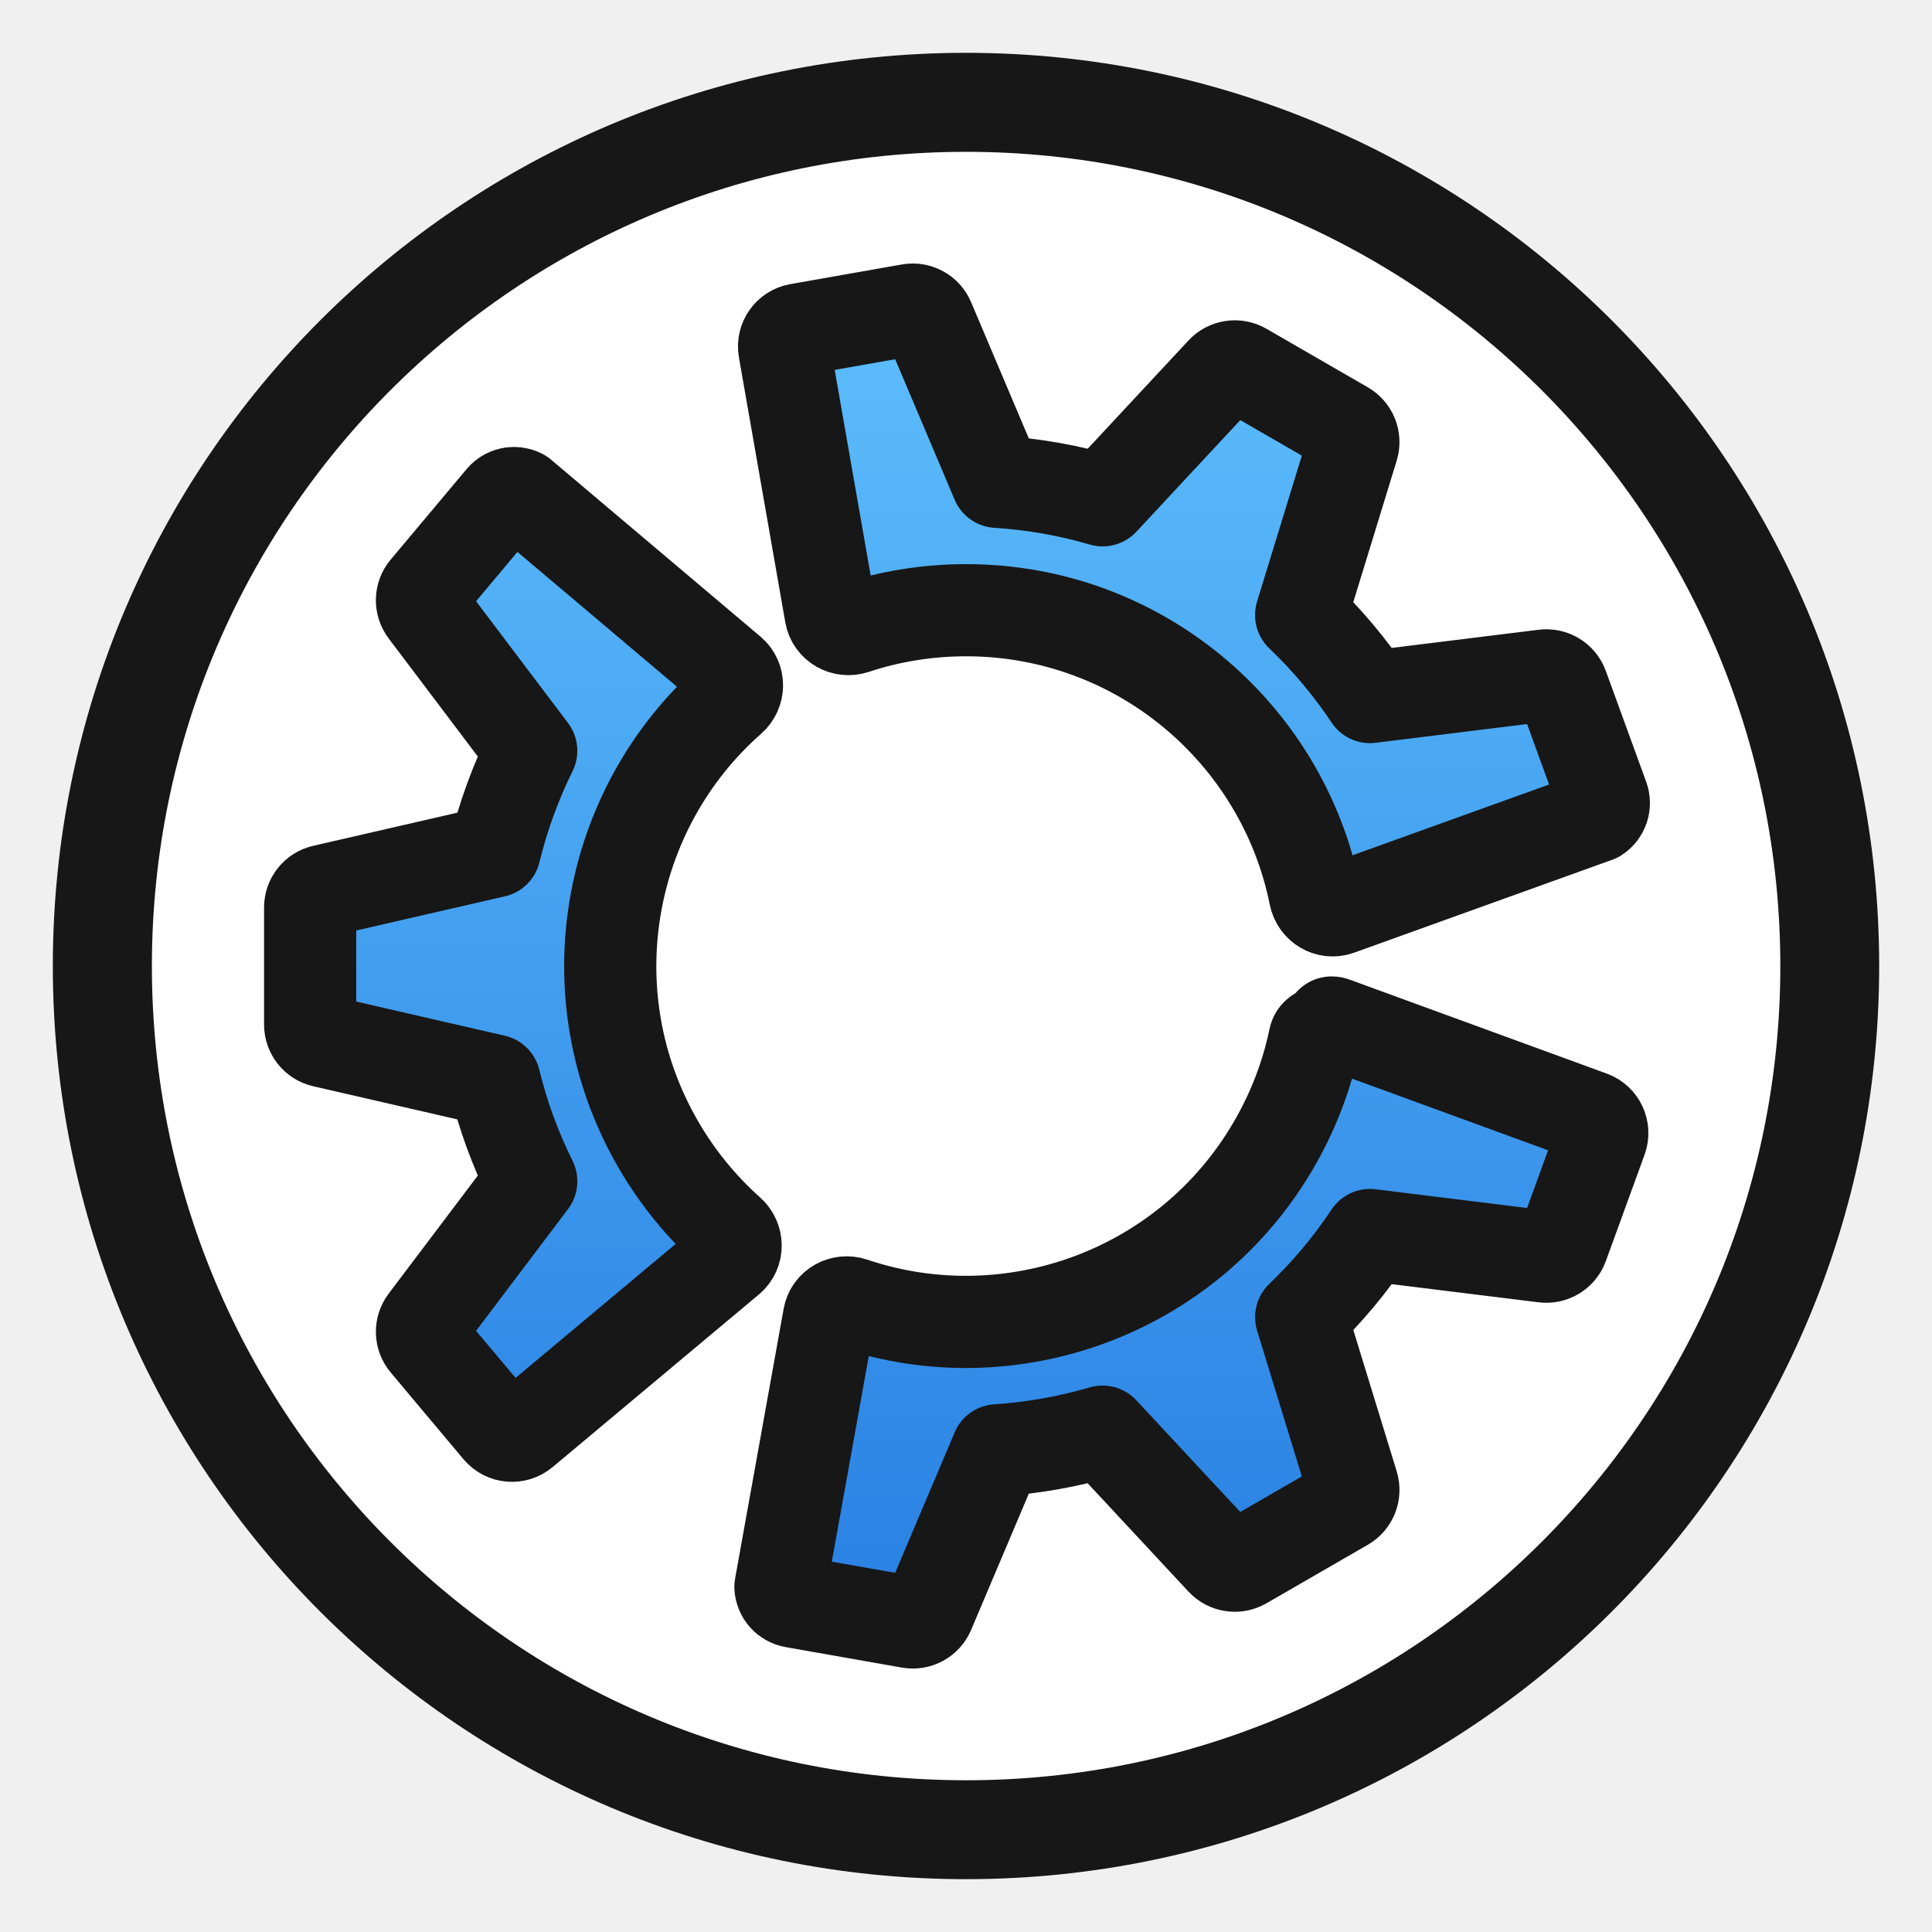
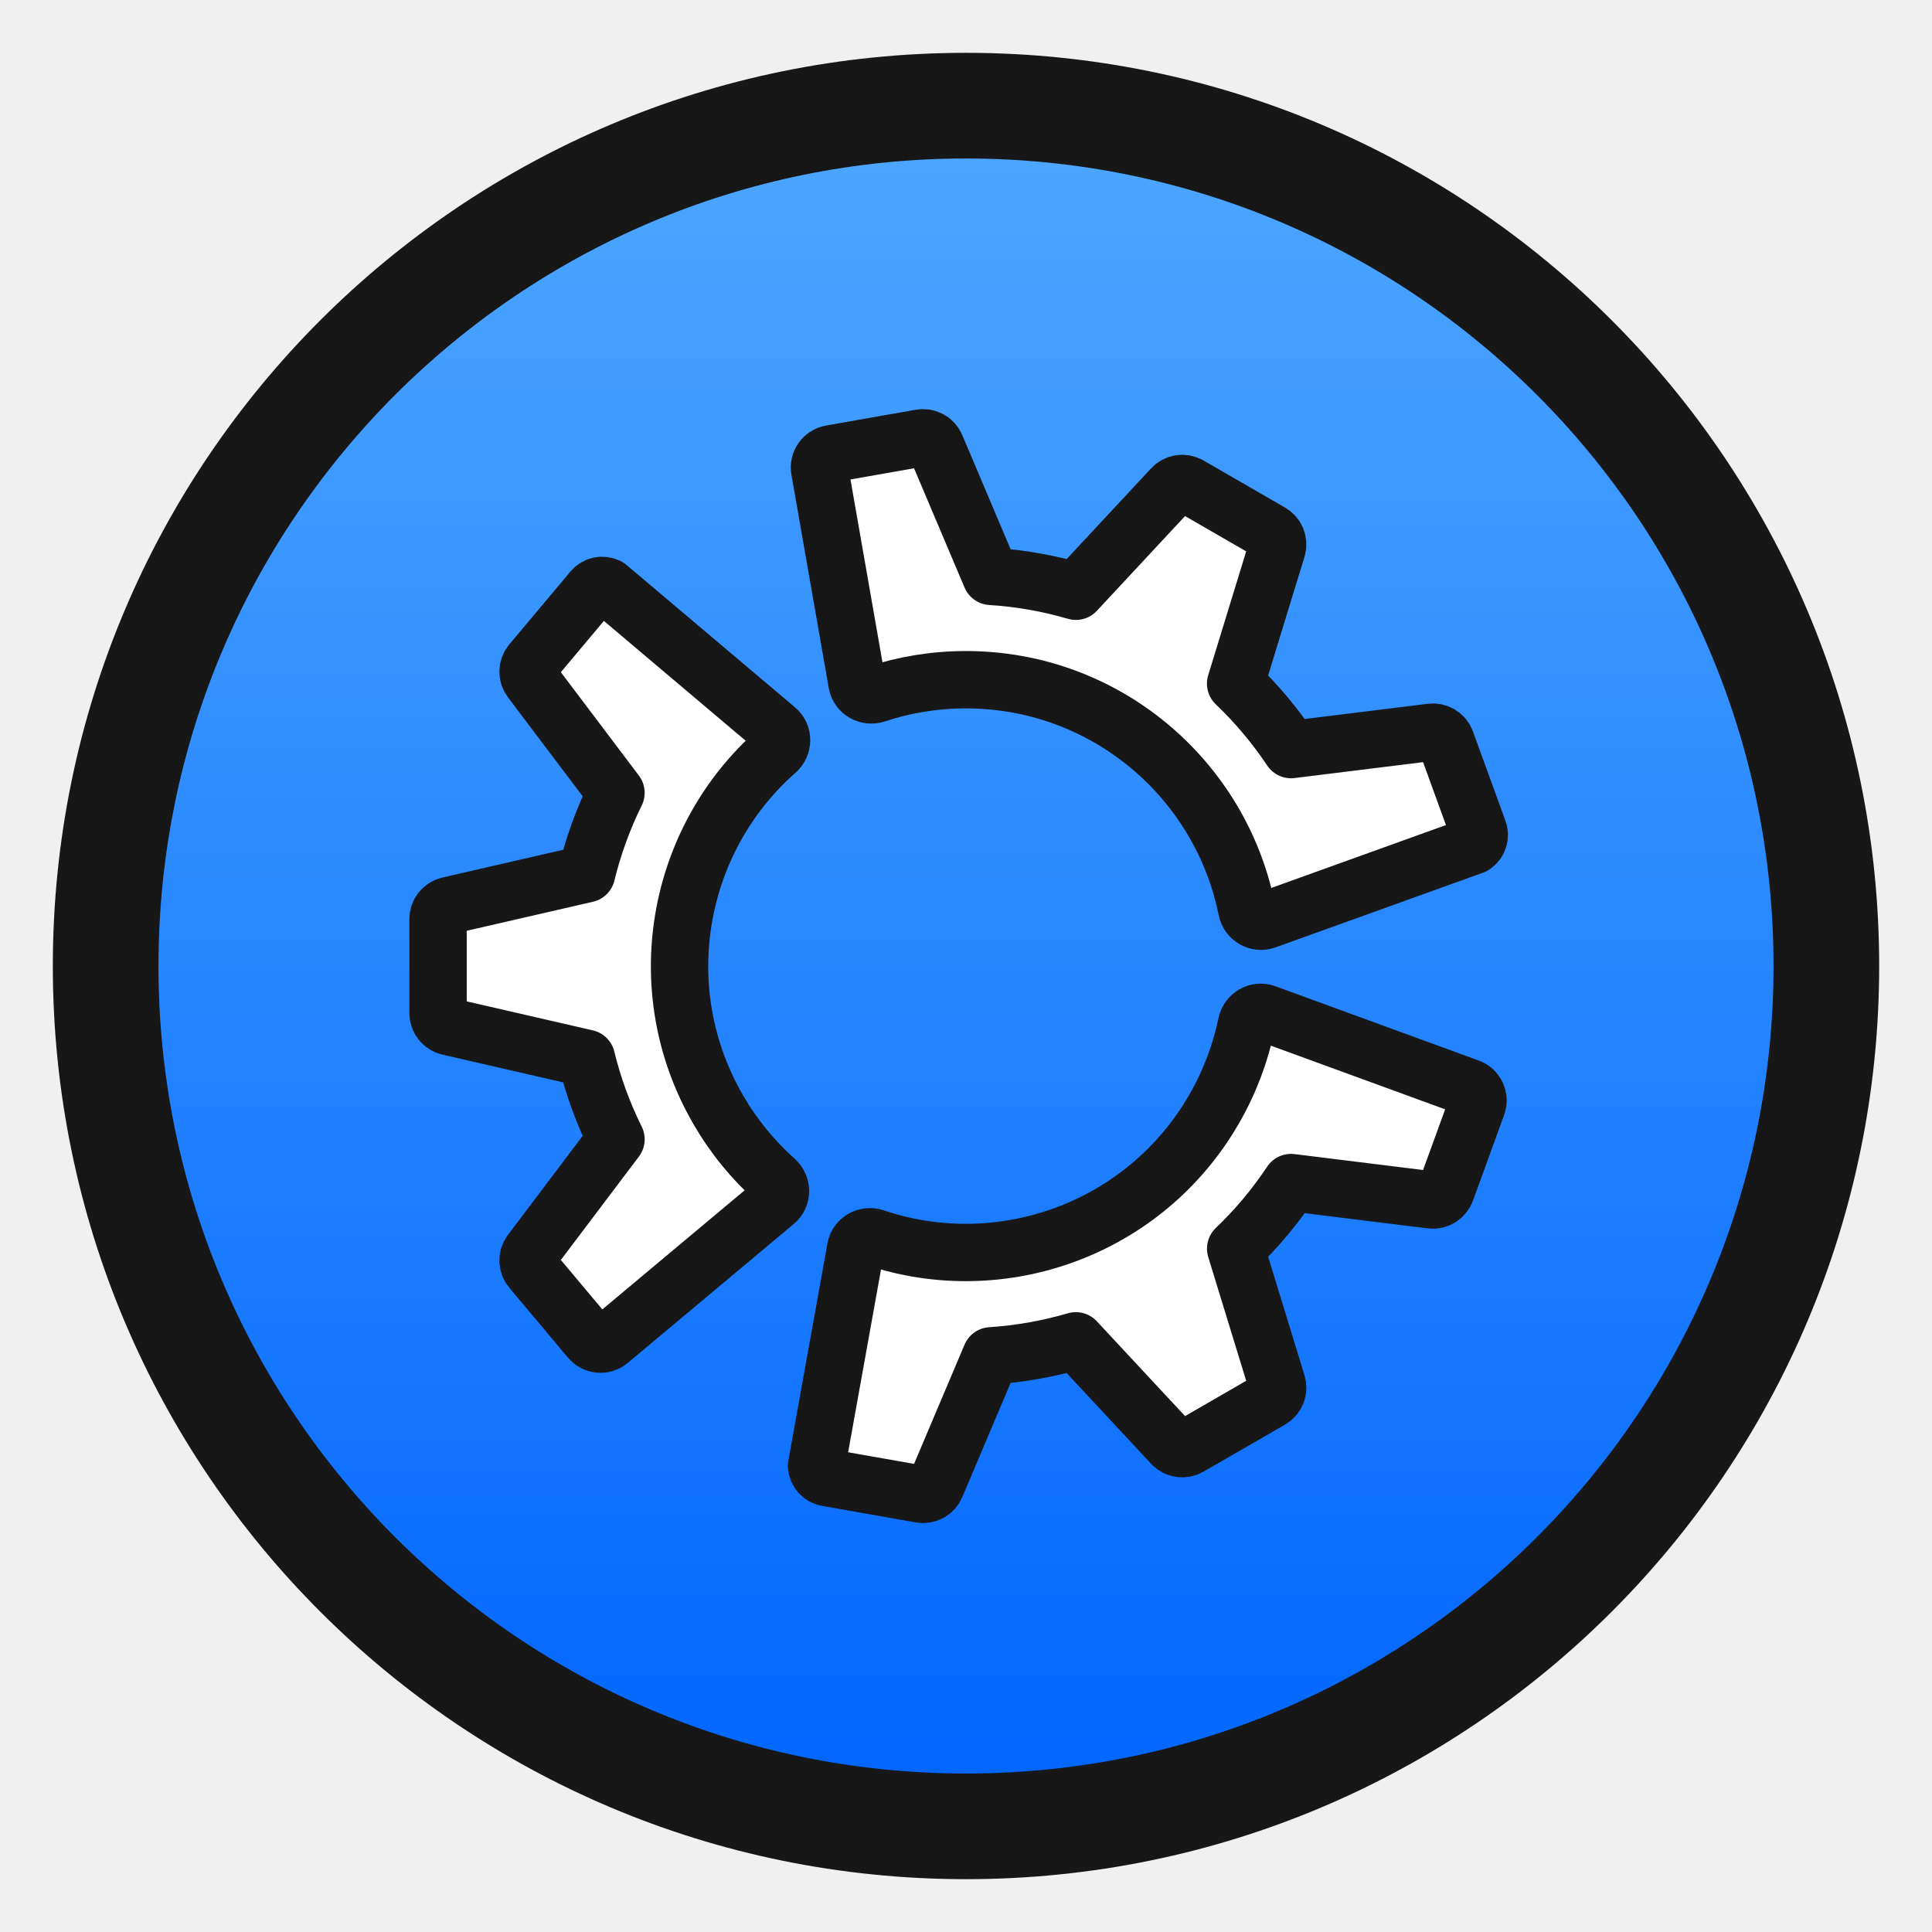
<svg xmlns="http://www.w3.org/2000/svg" viewBox="0 0 256 256" width="256" height="256">
  <defs>
    <linearGradient id="kub_grad" x1="0%" y1="0%" x2="0%" y2="100%">
-       <stop offset="0%" stop-color="#65C7FF" />
-       <stop offset="100%" stop-color="#2076DF" />
+       <stop offset="0%" stop-color="#4FA8FF" />
+       <stop offset="100%" stop-color="#0064FF" />
    </linearGradient>
  </defs>
  <circle cx="128" cy="128" r="114" fill="url(#kub_grad)" stroke="#171717" stroke-width="14" />
-   <g transform="translate(-35.09, -34.59) scale(1.6285)">
-     <path d="m 100.155,29.844 c -38.659,0 -69.999,31.339 -69.999,69.998 0,38.658 31.34,70.002 69.999,70.002 38.66,0 70.001,-31.344 70.001,-70.002 0,-38.659 -31.341,-69.998 -70.001,-69.998 z m -4.103,16.607 c 0.462,0.077 0.867,0.385 1.057,0.835 l 5.571,13.157 c 2.963,0.187 5.837,0.7 8.587,1.505 l 9.728,-10.45 c 0.445,-0.477 1.16,-0.585 1.725,-0.259 l 8.247,4.762 c 0.565,0.326 0.83,0.999 0.639,1.622 l -4.19,13.661 c 2.103,2.008 3.983,4.246 5.603,6.673 l 14.177,-1.754 c 0.647,-0.08 1.265,0.297 1.488,0.91 l 3.288,9.034 c 0.205,0.564 -0.005,1.193 -0.509,1.52 l -21.01,7.563 c -0.837,0.301 -1.736,-0.245 -1.911,-1.117 -2.659,-13.245 -14.357,-23.222 -28.386,-23.222 -3.179,0 -6.24,0.512 -9.101,1.459 -0.843,0.279 -1.762,-0.233 -1.915,-1.108 l -3.775,-21.57 c -0.134,-0.761 0.376,-1.486 1.136,-1.62 l 9.077,-1.6 c 0.161,-0.029 0.321,-0.028 0.474,-0.002 z M 63.222,61.367 c 0.105,-0.013 0.212,-0.012 0.32,0.002 0.142,0.019 0.283,0.062 0.416,0.13 l 17.055,14.412 c 0.679,0.574 0.656,1.628 -0.01,2.215 -10.141,8.925 -12.933,24.044 -5.918,36.193 1.59,2.754 3.564,5.147 5.815,7.152 0.663,0.591 0.679,1.643 -0.002,2.213 l -16.792,14.053 c -0.592,0.495 -1.475,0.418 -1.972,-0.173 l -5.925,-7.061 c -0.419,-0.5 -0.438,-1.223 -0.045,-1.743 l 8.61,-11.403 c -1.319,-2.659 -2.312,-5.405 -2.99,-8.189 l -13.915,-3.199 c -0.636,-0.146 -1.086,-0.713 -1.086,-1.365 v -9.523 c 0,-0.652 0.451,-1.217 1.086,-1.364 l 13.926,-3.201 c 0.687,-2.825 1.685,-5.573 2.977,-8.189 L 56.163,70.926 c -0.393,-0.521 -0.374,-1.243 0.045,-1.743 l 6.18,-7.365 c 0.217,-0.258 0.518,-0.413 0.835,-0.451 z m 66.586,43.157 c 0,-0.206 0.417,0.002 0.626,0.078 l 20.568,7.516 c 0.726,0.265 1.099,1.068 0.835,1.793 l -3.153,8.661 c -0.223,0.613 -0.84,0.991 -1.487,0.911 l -14.18,-1.754 c -1.643,2.472 -3.525,4.704 -5.597,6.683 l 4.187,13.65 c 0.191,0.623 -0.074,1.297 -0.639,1.623 l -8.248,4.762 c -0.565,0.327 -1.28,0.219 -1.725,-0.259 l -9.735,-10.459 c -2.79,0.817 -5.668,1.327 -8.58,1.517 l -5.57,13.154 c -0.255,0.601 -0.889,0.946 -1.532,0.833 l -9.468,-1.669 c -0.59,-0.104 -1.031,-0.603 -1.062,-1.202 l 3.954,-21.975 c 0.158,-0.875 1.081,-1.381 1.924,-1.097 12.8,4.32 27.289,-0.823 34.304,-12.972 1.59,-2.753 2.677,-5.659 3.288,-8.611 0.135,-0.653 1.29,-0.566 1.29,-1.183 z" fill="#FFFFFF" stroke="#171717" stroke-width="7.5" stroke-linejoin="round" stroke-linecap="round" />
+   <g transform="translate(29.57, 32.67) scale(0.76)">
+     <path d="m 96.295,166.562 c 1.175,-0.984 1.146,-2.796 0.002,-3.816 -3.882,-3.457 -7.285,-7.585 -10.026,-12.334 -12.096,-20.951 -7.283,-47.024 10.206,-62.416 1.151,-1.013 1.191,-2.829 0.021,-3.819 L 67.087,59.323 c -0.921,-0.47 -2.045,-0.242 -2.709,0.55 l -10.656,12.7 c -0.723,0.862 -0.755,2.109 -0.077,3.007 l 14.843,19.66 c -2.228,4.511 -3.947,9.25 -5.133,14.122 l -24.015,5.521 c -1.096,0.253 -1.873,1.228 -1.873,2.353 v 16.423 c 0,1.125 0.777,2.101 1.873,2.353 l 23.996,5.517 c 1.169,4.801 2.88,9.537 5.155,14.122 l -14.846,19.665 c -0.678,0.898 -0.646,2.145 0.077,3.007 l 10.217,12.176 c 0.856,1.02 2.377,1.154 3.399,0.3 z" fill="#FFFFFF" stroke="#171717" stroke-width="10" stroke-linejoin="round" stroke-linecap="round" />
+     <path d="m 181.725,133.654 c -1.439,-0.526 -2.995,0.406 -3.305,1.906 -1.053,5.091 -2.926,10.101 -5.668,14.85 -12.096,20.951 -37.083,29.819 -59.157,22.37 -1.452,-0.49 -3.045,0.383 -3.317,1.892 l -6.819,37.898 c 0.053,1.033 0.813,1.892 1.831,2.072 l 16.327,2.878 c 1.108,0.195 2.204,-0.4 2.643,-1.436 l 9.604,-22.684 c 5.022,-0.326 9.985,-1.207 14.797,-2.616 l 16.789,18.037 c 0.767,0.823 2,1.008 2.974,0.445 l 14.223,-8.211 c 0.974,-0.562 1.431,-1.723 1.102,-2.798 l -7.22,-23.54 c 3.572,-3.413 6.819,-7.262 9.652,-11.525 l 24.454,3.025 c 1.116,0.138 2.179,-0.514 2.564,-1.571 l 5.437,-14.937 c 0.455,-1.252 -0.189,-2.636 -1.44,-3.093 z" fill="#FFFFFF" stroke="#171717" stroke-width="10" stroke-linejoin="round" stroke-linecap="round" />
+     <path d="m 110.512,76.126 c 0.264,1.509 1.849,2.391 3.304,1.91 4.935,-1.633 10.212,-2.516 15.694,-2.516 24.193,0 44.367,17.205 48.952,40.046 0.302,1.503 1.854,2.446 3.297,1.927 l 36.231,-13.043 c 0.868,-0.563 1.232,-1.649 0.878,-2.622 l -5.67,-15.578 c -0.385,-1.057 -1.449,-1.708 -2.565,-1.57 l -24.448,3.024 c -2.793,-4.185 -6.038,-8.044 -9.664,-11.506 l 7.226,-23.559 c 0.33,-1.075 -0.127,-2.236 -1.101,-2.799 l -14.223,-8.211 c -0.974,-0.563 -2.208,-0.378 -2.975,0.446 l -16.777,18.023 c -4.742,-1.388 -9.698,-2.274 -14.807,-2.596 l -9.607,-22.69 c -0.439,-1.036 -1.534,-1.632 -2.643,-1.436 l -15.653,2.76 c -1.312,0.231 -2.189,1.482 -1.959,2.794 z" fill="#FFFFFF" stroke="#171717" stroke-width="10" stroke-linejoin="round" stroke-linecap="round" />
  </g>
</svg>
